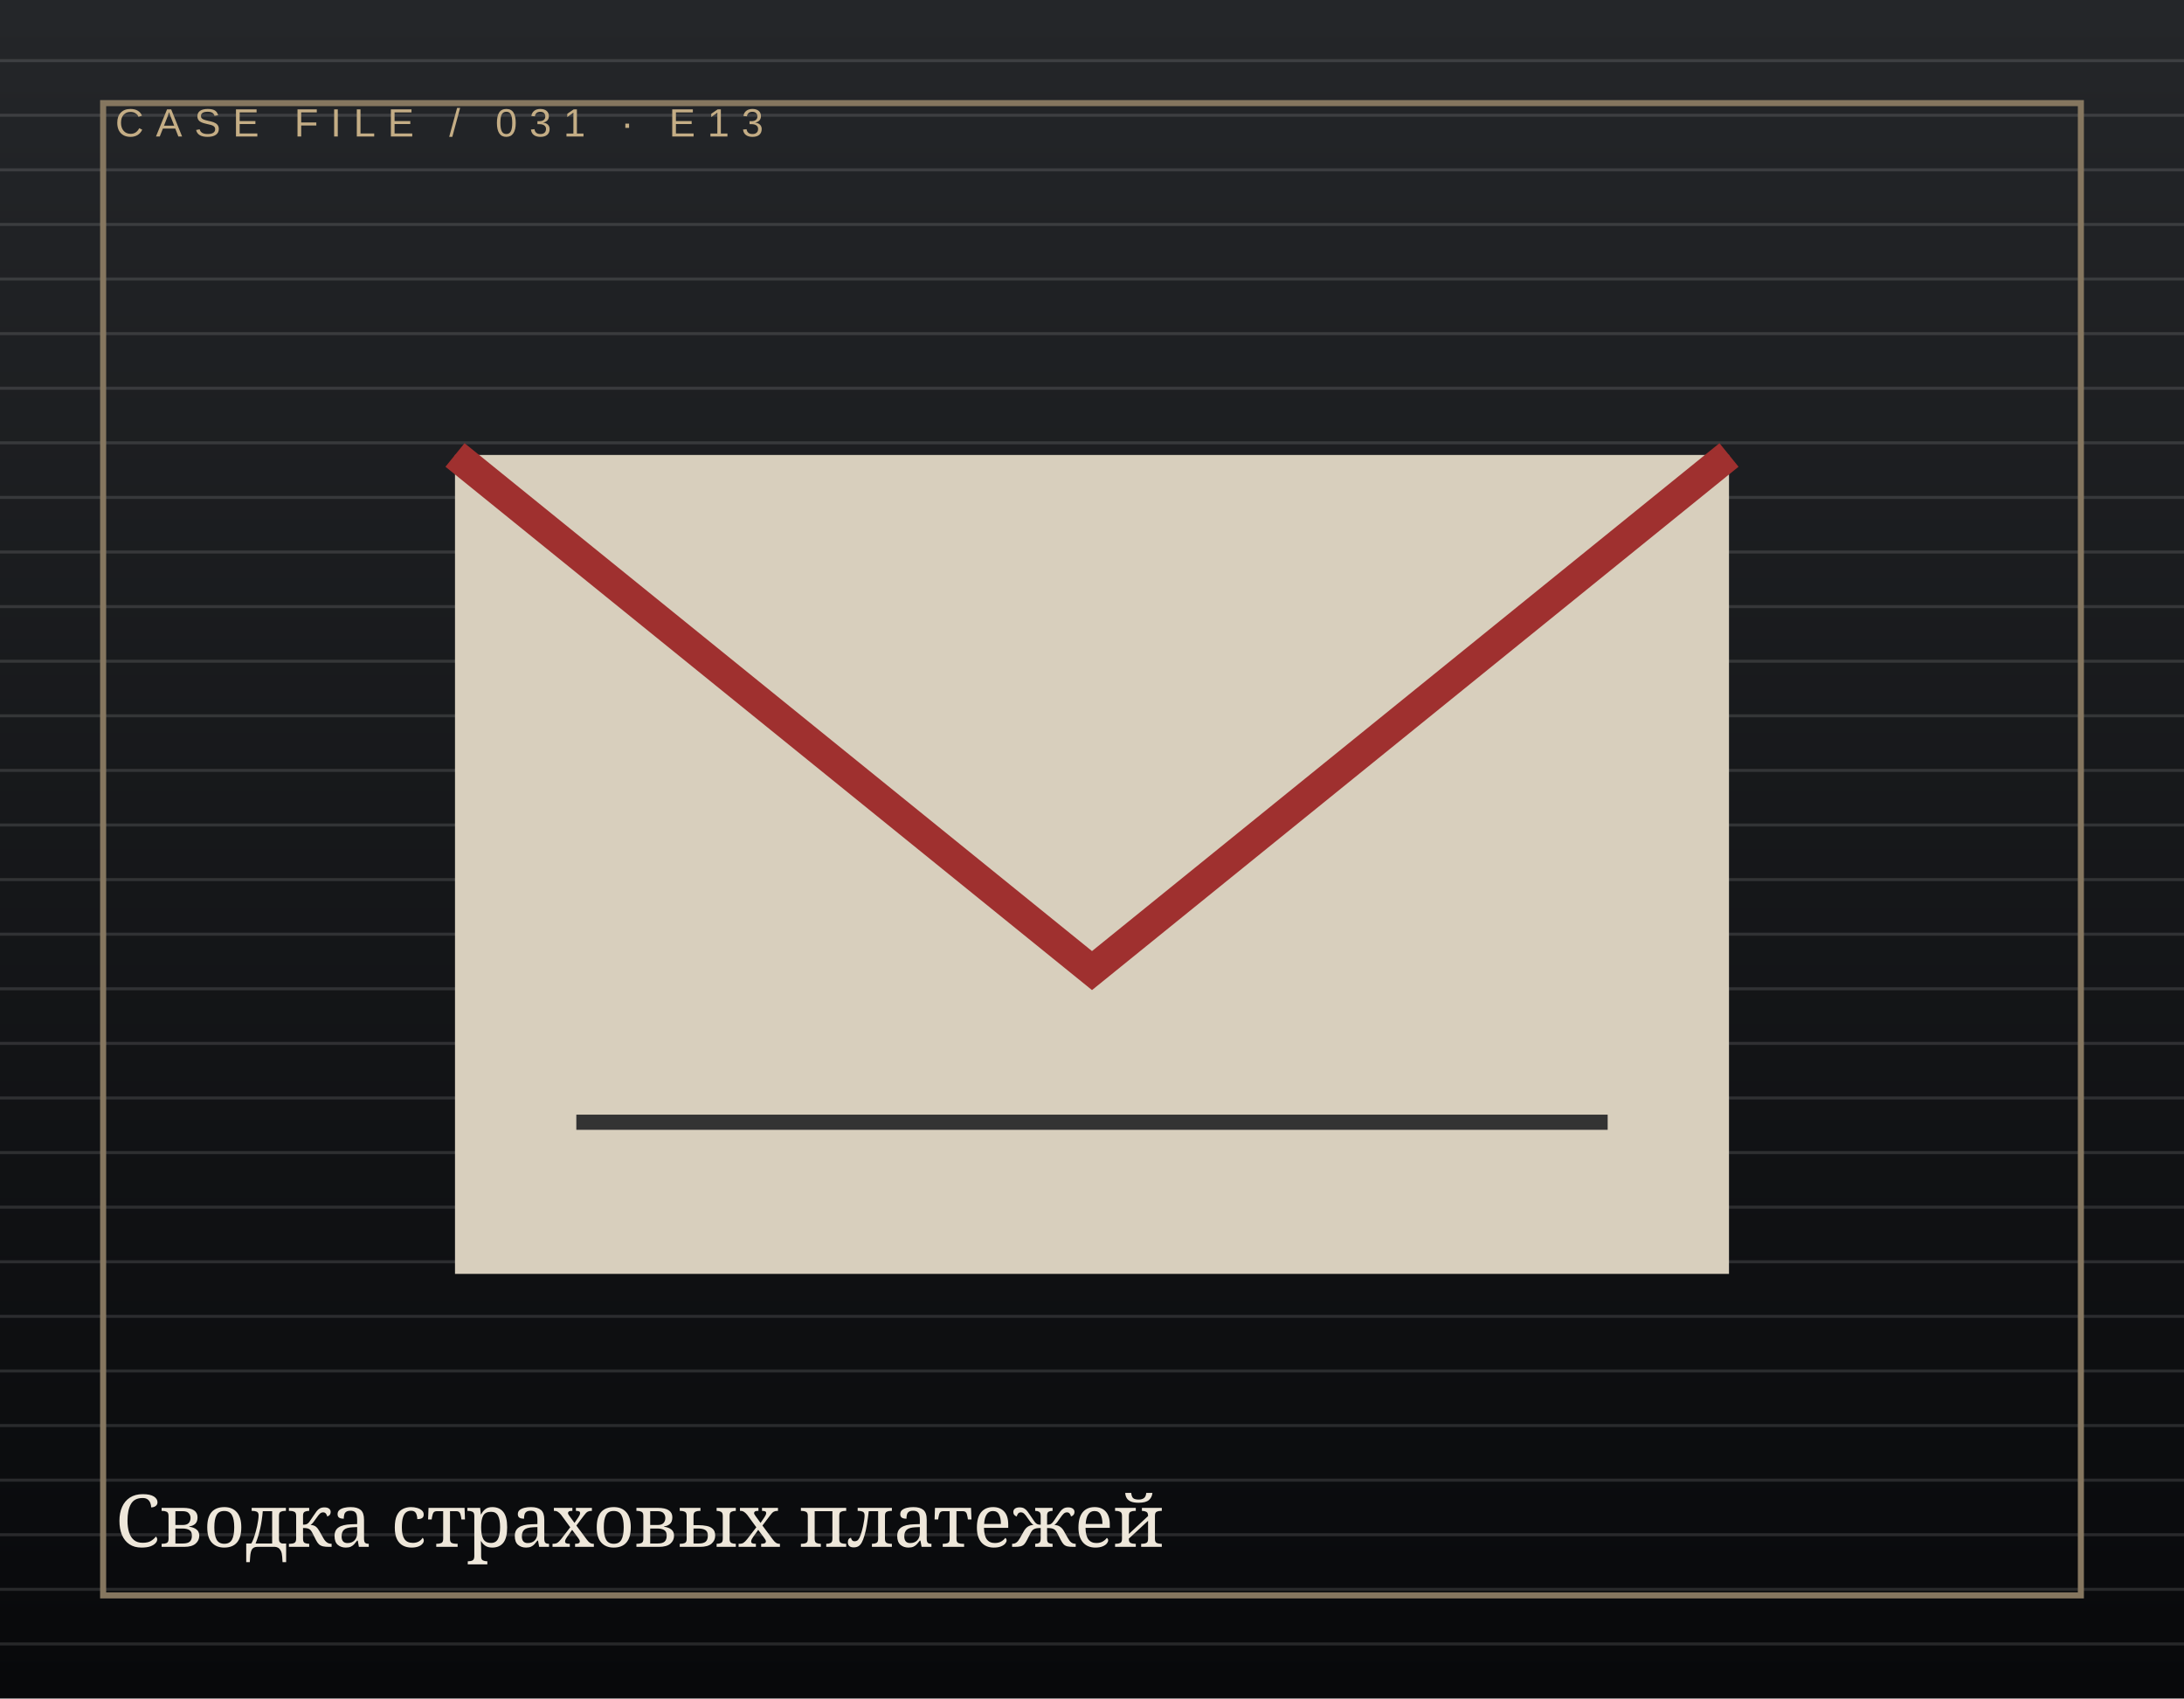
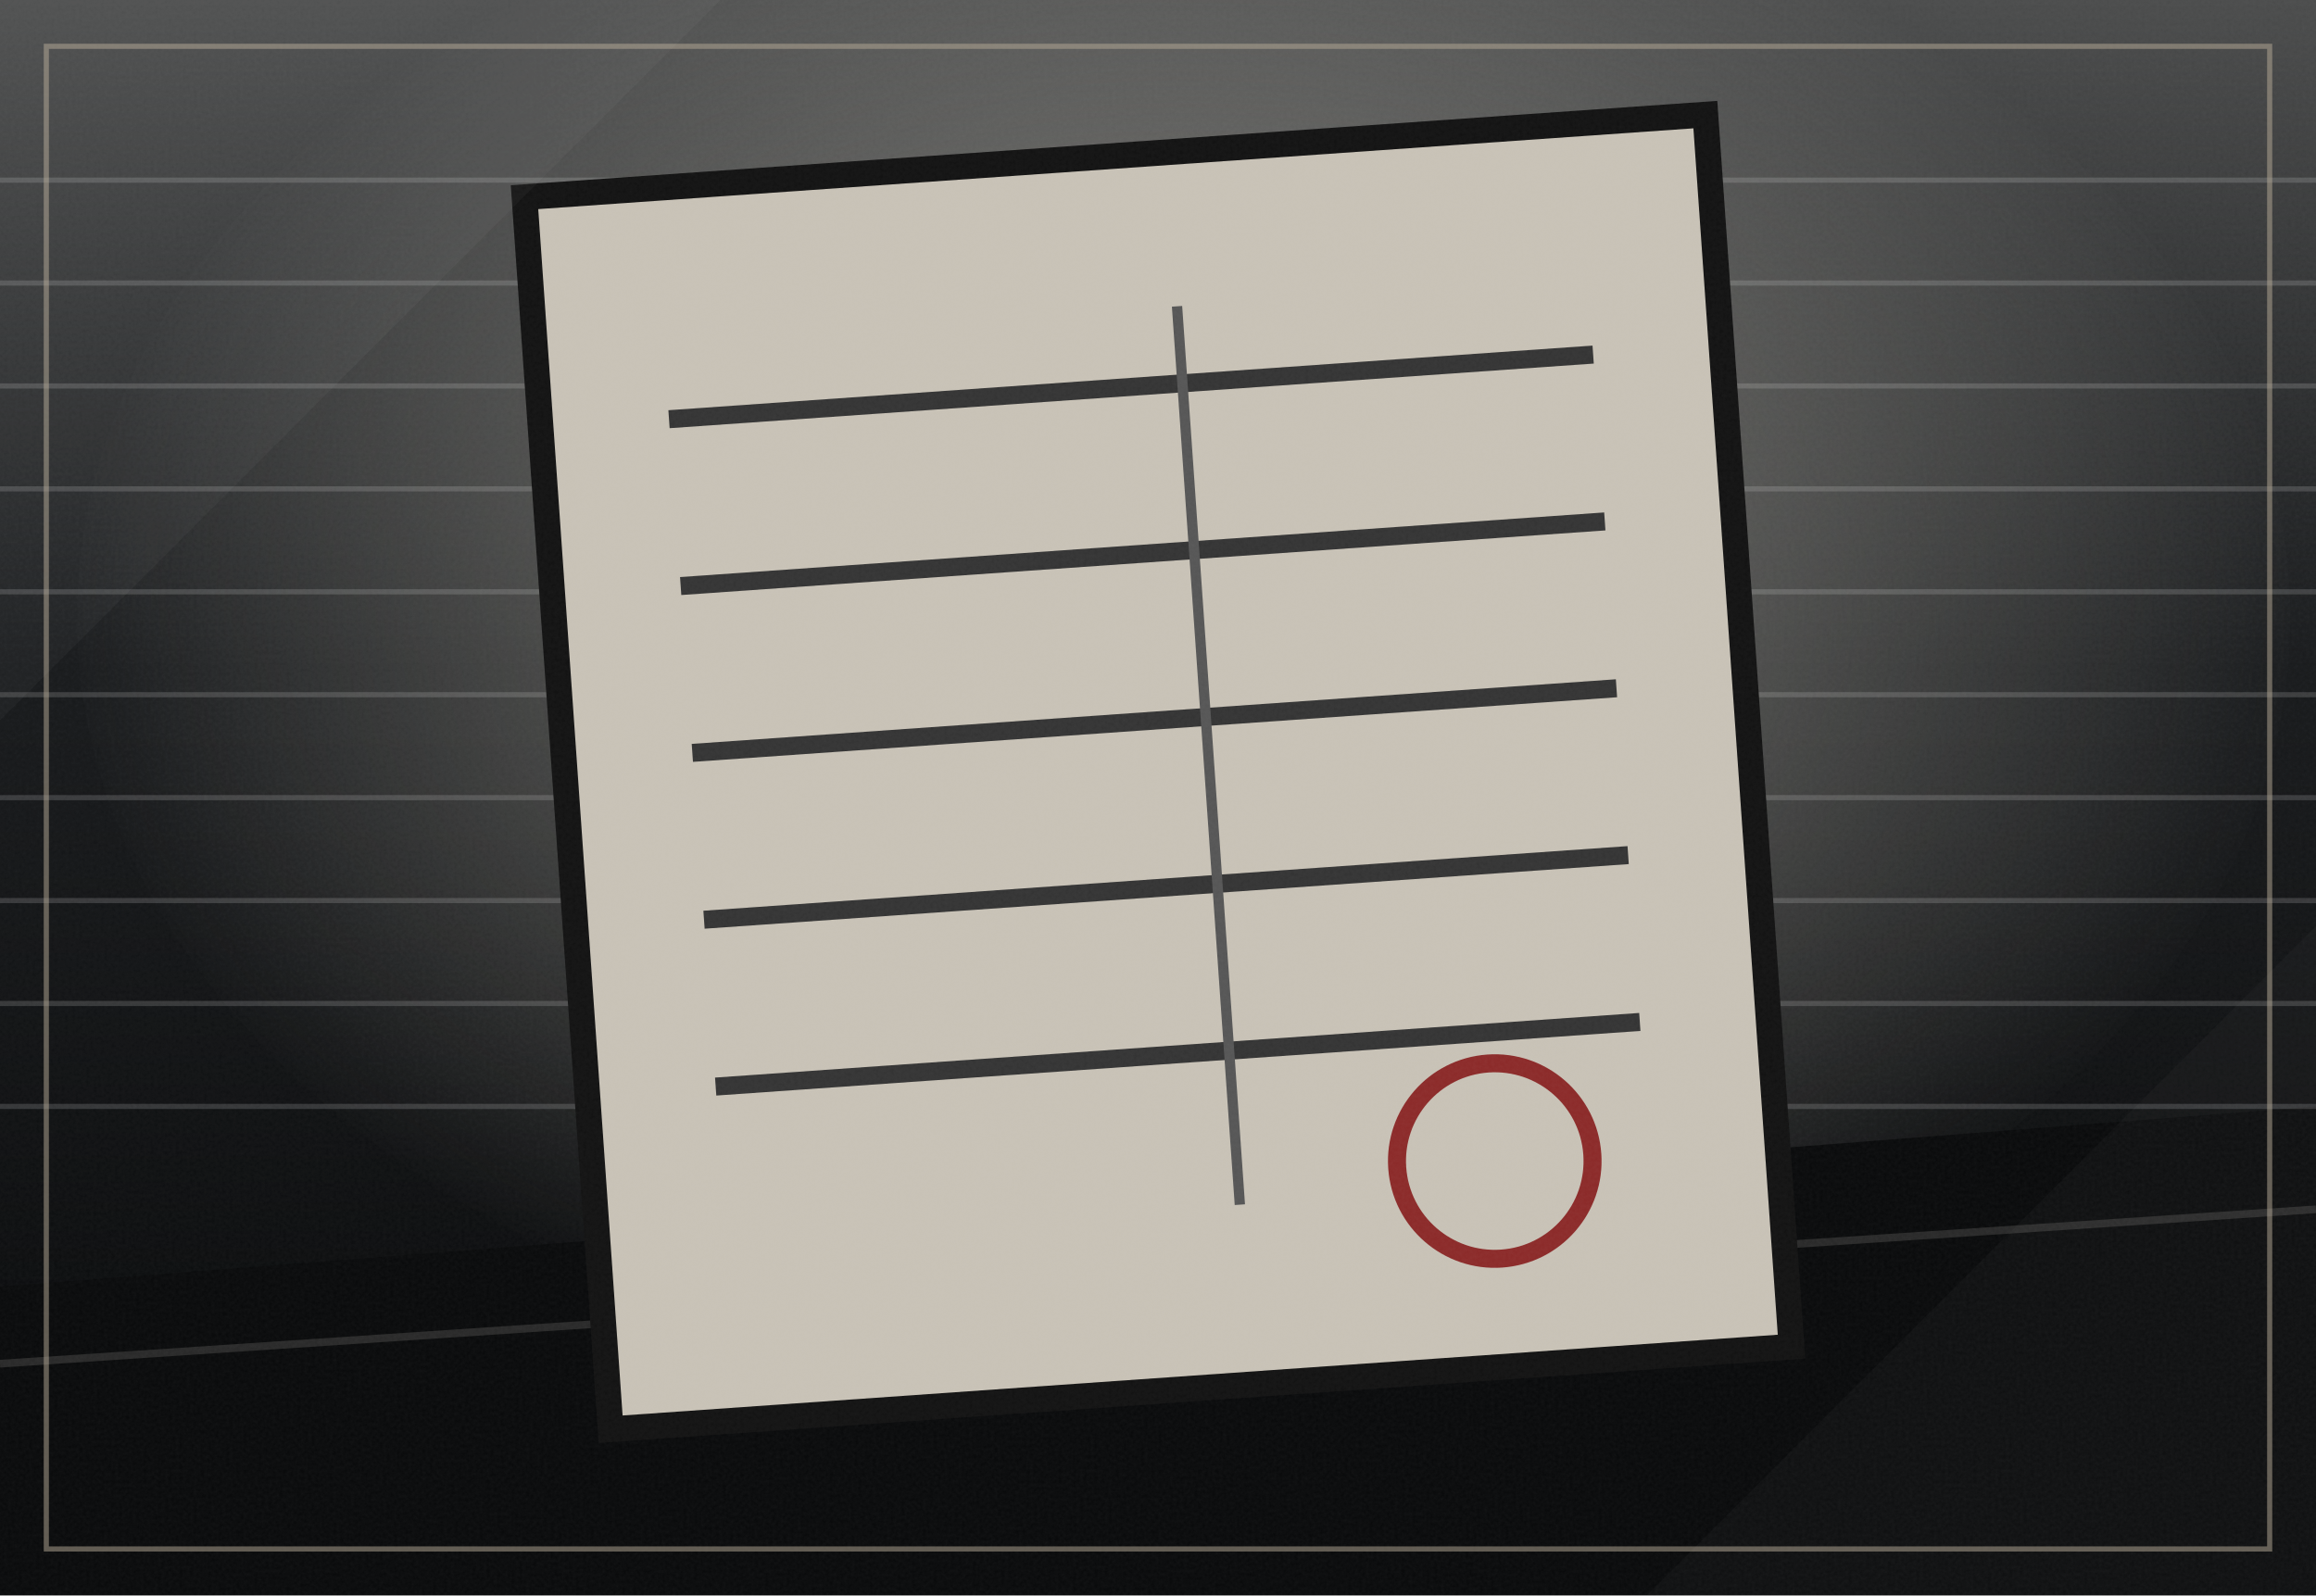
- <svg xmlns="http://www.w3.org/2000/svg" viewBox="0 0 720 560">
+ <svg xmlns="http://www.w3.org/2000/svg" viewBox="0 0 900 620">
  <defs>
    <linearGradient id="bg" x2="0" y2="1">
-       <stop stop-color="#242629" />
-       <stop offset="1" stop-color="#08090b" />
+       <stop stop-color="#4a4b4b" />
+       <stop offset=".42" stop-color="#17191b" />
+       <stop offset="1" stop-color="#050607" />
    </linearGradient>
+     <radialGradient id="light">
+       <stop stop-color="#d9d5ca" stop-opacity=".55" />
+       <stop offset="1" stop-color="#d9d5ca" stop-opacity="0" />
+     </radialGradient>
+     <linearGradient id="paper" x2="0" y2="1">
+       <stop stop-color="#e4dfd3" />
+       <stop offset="1" stop-color="#aaa69e" />
+     </linearGradient>
+     <filter id="grain">
+       <feTurbulence type="fractalNoise" baseFrequency=".72" numOctaves="3" seed="169" />
+       <feColorMatrix values="0 0 0 0 .7 0 0 0 0 .7 0 0 0 0 .7 0 0 0 .13 0" />
+     </filter>
+     <filter id="shadow">
+       <feGaussianBlur stdDeviation="14" />
+     </filter>
  </defs>
-   <rect width="720" height="560" fill="url(#bg)" />
-   <g opacity=".13" stroke="#eee" stroke-width="1">
-     <path d="M0 20H720" />
-     <path d="M0 38H720" />
-     <path d="M0 56H720" />
-     <path d="M0 74H720" />
-     <path d="M0 92H720" />
-     <path d="M0 110H720" />
-     <path d="M0 128H720" />
-     <path d="M0 146H720" />
-     <path d="M0 164H720" />
-     <path d="M0 182H720" />
-     <path d="M0 200H720" />
-     <path d="M0 218H720" />
-     <path d="M0 236H720" />
-     <path d="M0 254H720" />
-     <path d="M0 272H720" />
-     <path d="M0 290H720" />
-     <path d="M0 308H720" />
-     <path d="M0 326H720" />
-     <path d="M0 344H720" />
-     <path d="M0 362H720" />
-     <path d="M0 380H720" />
-     <path d="M0 398H720" />
-     <path d="M0 416H720" />
-     <path d="M0 434H720" />
-     <path d="M0 452H720" />
-     <path d="M0 470H720" />
-     <path d="M0 488H720" />
-     <path d="M0 506H720" />
-     <path d="M0 524H720" />
-     <path d="M0 542H720" />
+   <rect width="900" height="620" fill="url(#bg)" />
+   <ellipse cx="460" cy="240" rx="430" ry="300" fill="url(#light)" />
+   <path d="M0 500L900 430V620H0Z" fill="#08090a" />
+   <path d="M0 530L900 470" stroke="#a9a69e" opacity=".2" stroke-width="3" />
+   <g opacity=".18" stroke="#ddd" stroke-width="2">
+     <path d="M0 70H900M0 110H900M0 150H900M0 190H900M0 230H900M0 270H900M0 310H900M0 350H900M0 390H900M0 430H900" />
  </g>
-   <path d="M150 150H570V420H150Z" fill="#d8cfbd" />
-   <path d="M150 150L360 320L570 150" fill="none" stroke="#9f302f" stroke-width="10" />
-   <path d="M190 370H530" stroke="#333" stroke-width="5" />
-   <path d="M34 34H686V526H34Z" fill="none" stroke="#85765f" stroke-width="2" />
-   <text x="38" y="45" font-family="Arial,sans-serif" font-size="13" letter-spacing="4" fill="#c4ad85">CASE FILE / 031 · E13</text>
-   <text x="38" y="510" font-family="Georgia,serif" font-size="24" fill="#eee7da">Сводка страховых платежей</text>
+   <g transform="rotate(-4 450 300)">
+     <rect x="220" y="60" width="460" height="480" fill="#c8c2b6" stroke="#111" stroke-width="10" />
+     <path d="M270 150H630M270 215H630M270 280H630M270 345H630M270 410H630" stroke="#333" stroke-width="7" />
+     <path d="M470 120V470" stroke="#555" stroke-width="4" />
+     <circle cx="570" cy="460" r="38" fill="none" stroke="#8b2928" stroke-width="7" />
+   </g>
+   <rect width="900" height="620" filter="url(#grain)" opacity=".38" />
+   <rect x="18" y="18" width="864" height="584" fill="none" stroke="#b8ad99" stroke-opacity=".5" stroke-width="2" />
+   <path d="M0 0L280 0 0 280Z" fill="#fff" opacity=".035" />
+   <path d="M900 620L640 620 900 360Z" fill="#fff" opacity=".025" />
</svg>
